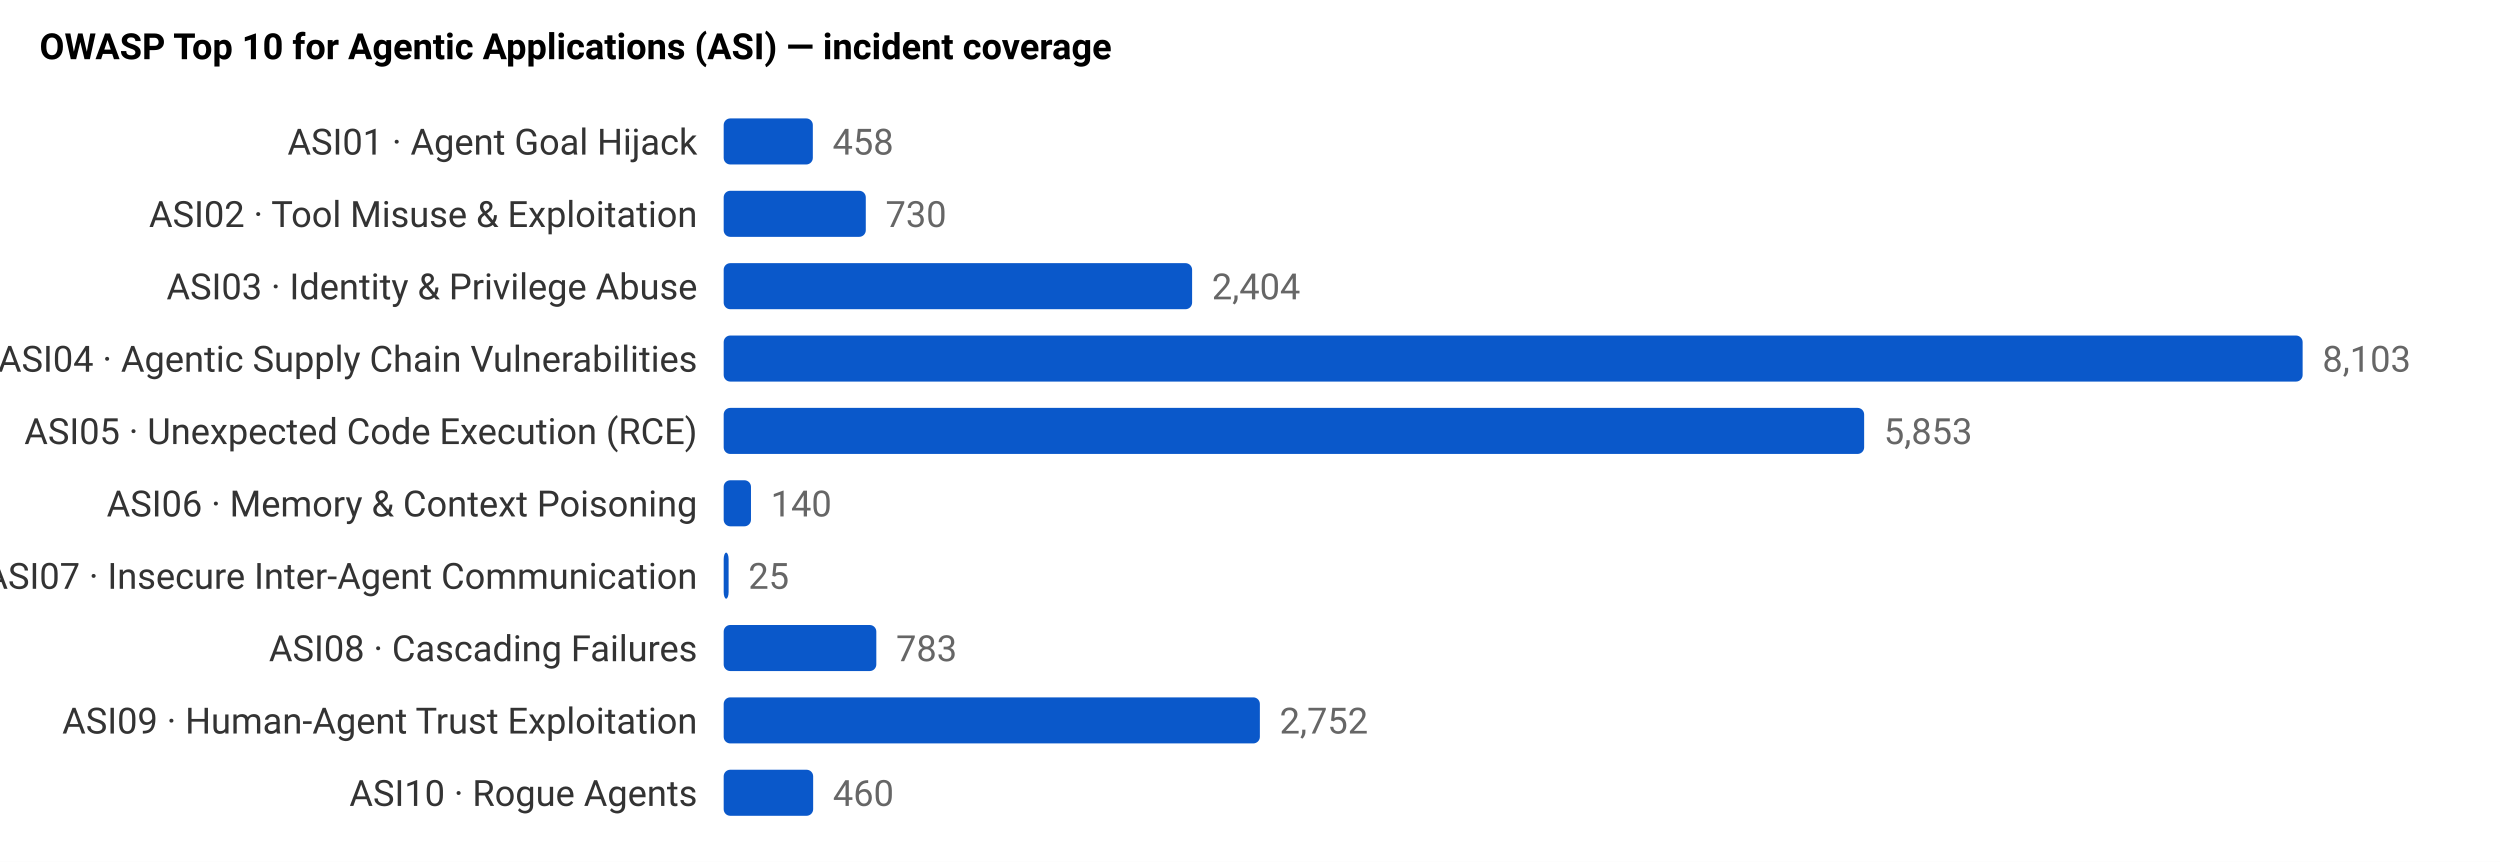
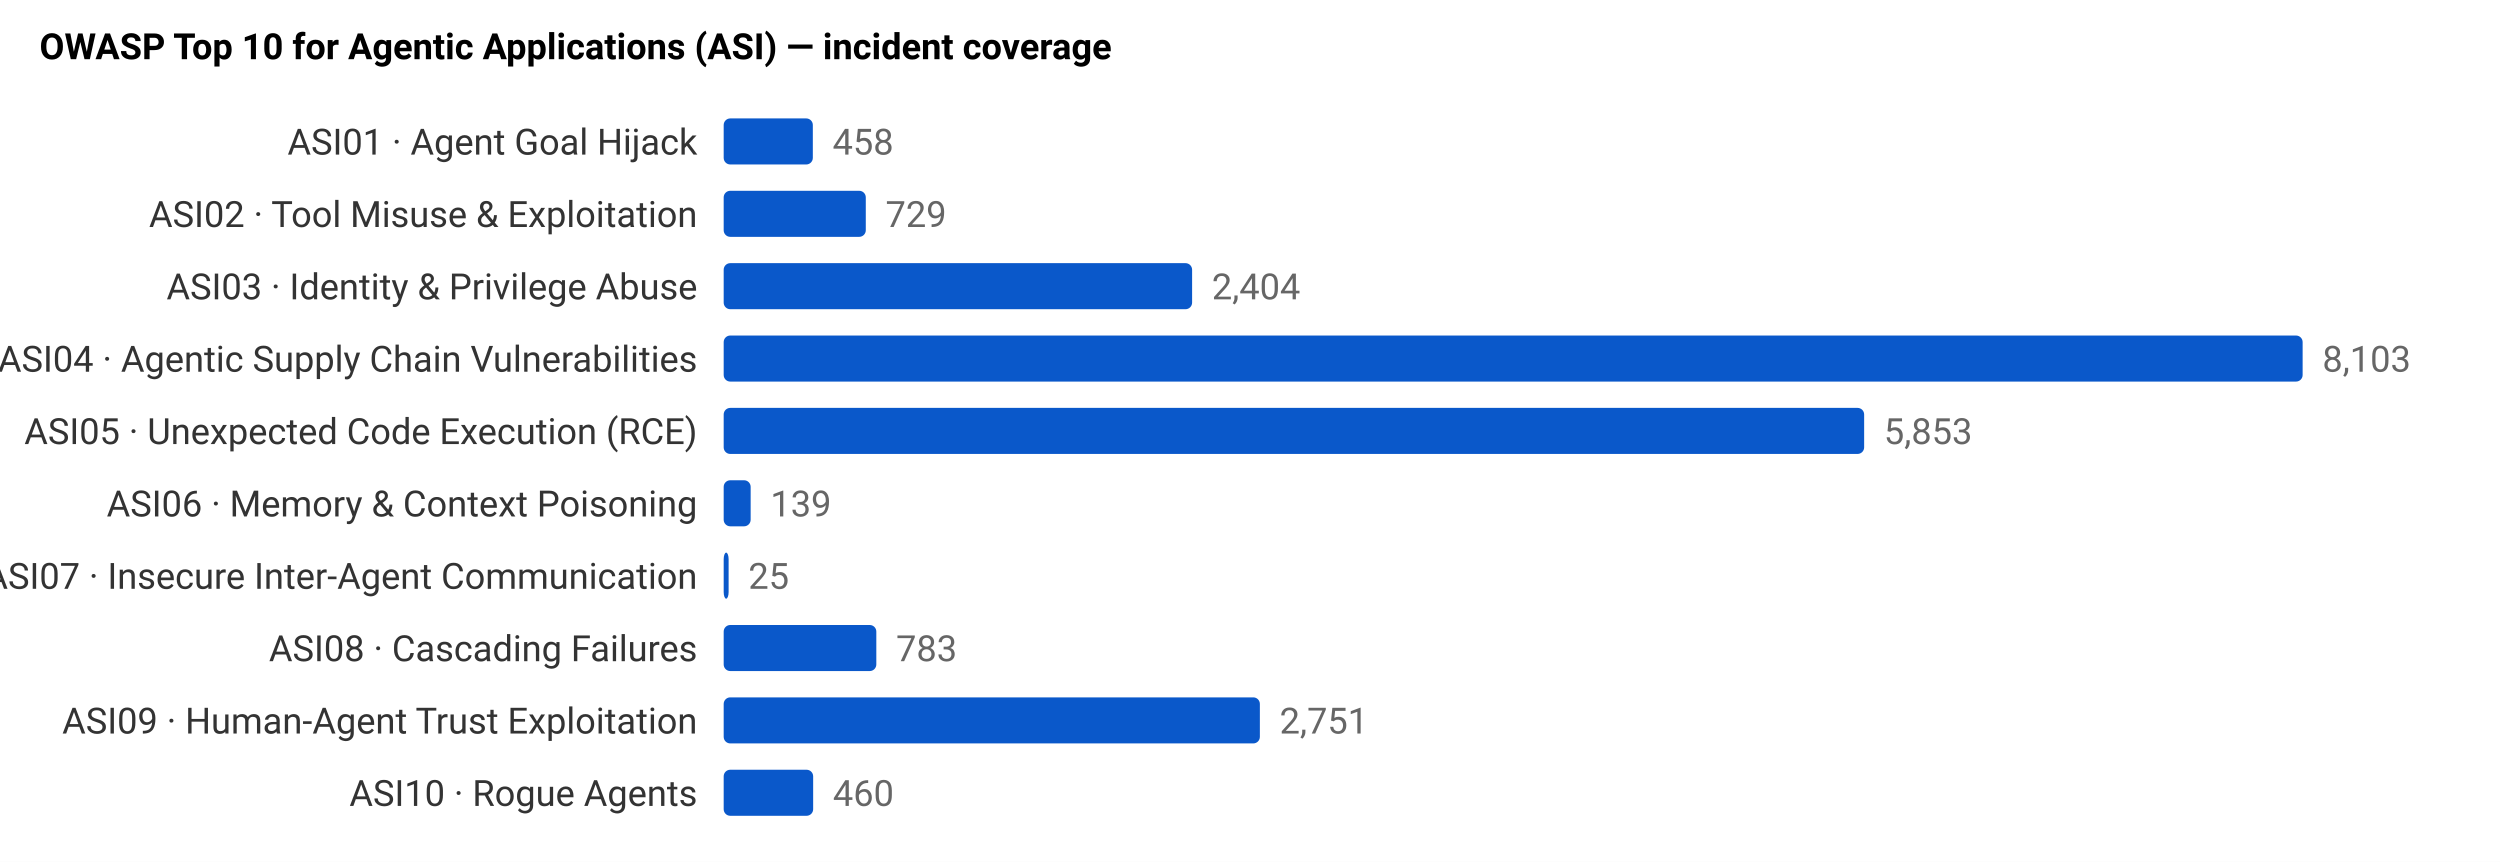
<svg xmlns="http://www.w3.org/2000/svg" viewBox="0 0 760 262" role="img" aria-label="OWASP Top 10 for Agentic Applications (ASI) — incident coverage" font-family="system-ui,-apple-system,Segoe UI,Roboto,sans-serif" font-size="11">
  <rect x="0" y="0" width="100%" height="100%" fill="white" />
  <text x="12" y="18" font-weight="600">OWASP Top 10 for Agentic Applications (ASI) — incident coverage</text>
  <text x="212" y="47" text-anchor="end" fill="#333">ASI01 · Agent Goal Hijack</text>
  <rect x="220" y="36" width="27.1" height="14" fill="#0a58ca" rx="2" />
  <text x="253.1" y="47" fill="#666">458</text>
  <text x="212" y="69" text-anchor="end" fill="#333">ASI02 · Tool Misuse &amp; Exploitation</text>
  <rect x="220" y="58" width="43.2" height="14" fill="#0a58ca" rx="2" />
-   <text x="269.2" y="69" fill="#666">730</text>
+   <text x="269.2" y="69" fill="#666">729</text>
  <text x="212" y="91" text-anchor="end" fill="#333">ASI03 · Identity &amp; Privilege Abuse</text>
  <rect x="220" y="80" width="142.4" height="14" fill="#0a58ca" rx="2" />
  <text x="368.4" y="91" fill="#666">2,404</text>
  <text x="212" y="113" text-anchor="end" fill="#333">ASI04 · Agentic Supply Chain Vulnerabilities</text>
  <rect x="220" y="102" width="480.0" height="14" fill="#0a58ca" rx="2" />
  <text x="706.0" y="113" fill="#666">8,103</text>
  <text x="212" y="135" text-anchor="end" fill="#333">ASI05 · Unexpected Code Execution (RCE)</text>
  <rect x="220" y="124" width="346.7" height="14" fill="#0a58ca" rx="2" />
  <text x="572.7" y="135" fill="#666">5,853</text>
  <text x="212" y="157" text-anchor="end" fill="#333">ASI06 · Memory &amp; Context Poisoning</text>
-   <rect x="220" y="146" width="8.3" height="14" fill="#0a58ca" rx="2" />
-   <text x="234.3" y="157" fill="#666">140</text>
+   <rect x="220" y="146" width="8.2" height="14" fill="#0a58ca" rx="2" />
+   <text x="234.2" y="157" fill="#666">139</text>
  <text x="212" y="179" text-anchor="end" fill="#333">ASI07 · Insecure Inter-Agent Communication</text>
  <rect x="220" y="168" width="1.5" height="14" fill="#0a58ca" rx="2" />
  <text x="227.5" y="179" fill="#666">25</text>
  <text x="212" y="201" text-anchor="end" fill="#333">ASI08 · Cascading Failures</text>
  <rect x="220" y="190" width="46.4" height="14" fill="#0a58ca" rx="2" />
  <text x="272.4" y="201" fill="#666">783</text>
  <text x="212" y="223" text-anchor="end" fill="#333">ASI09 · Human-Agent Trust Exploitation</text>
  <rect x="220" y="212" width="163.0" height="14" fill="#0a58ca" rx="2" />
-   <text x="389.0" y="223" fill="#666">2,752</text>
+   <text x="389.0" y="223" fill="#666">2,751</text>
  <text x="212" y="245" text-anchor="end" fill="#333">ASI10 · Rogue Agents</text>
  <rect x="220" y="234" width="27.2" height="14" fill="#0a58ca" rx="2" />
  <text x="253.2" y="245" fill="#666">460</text>
</svg>
